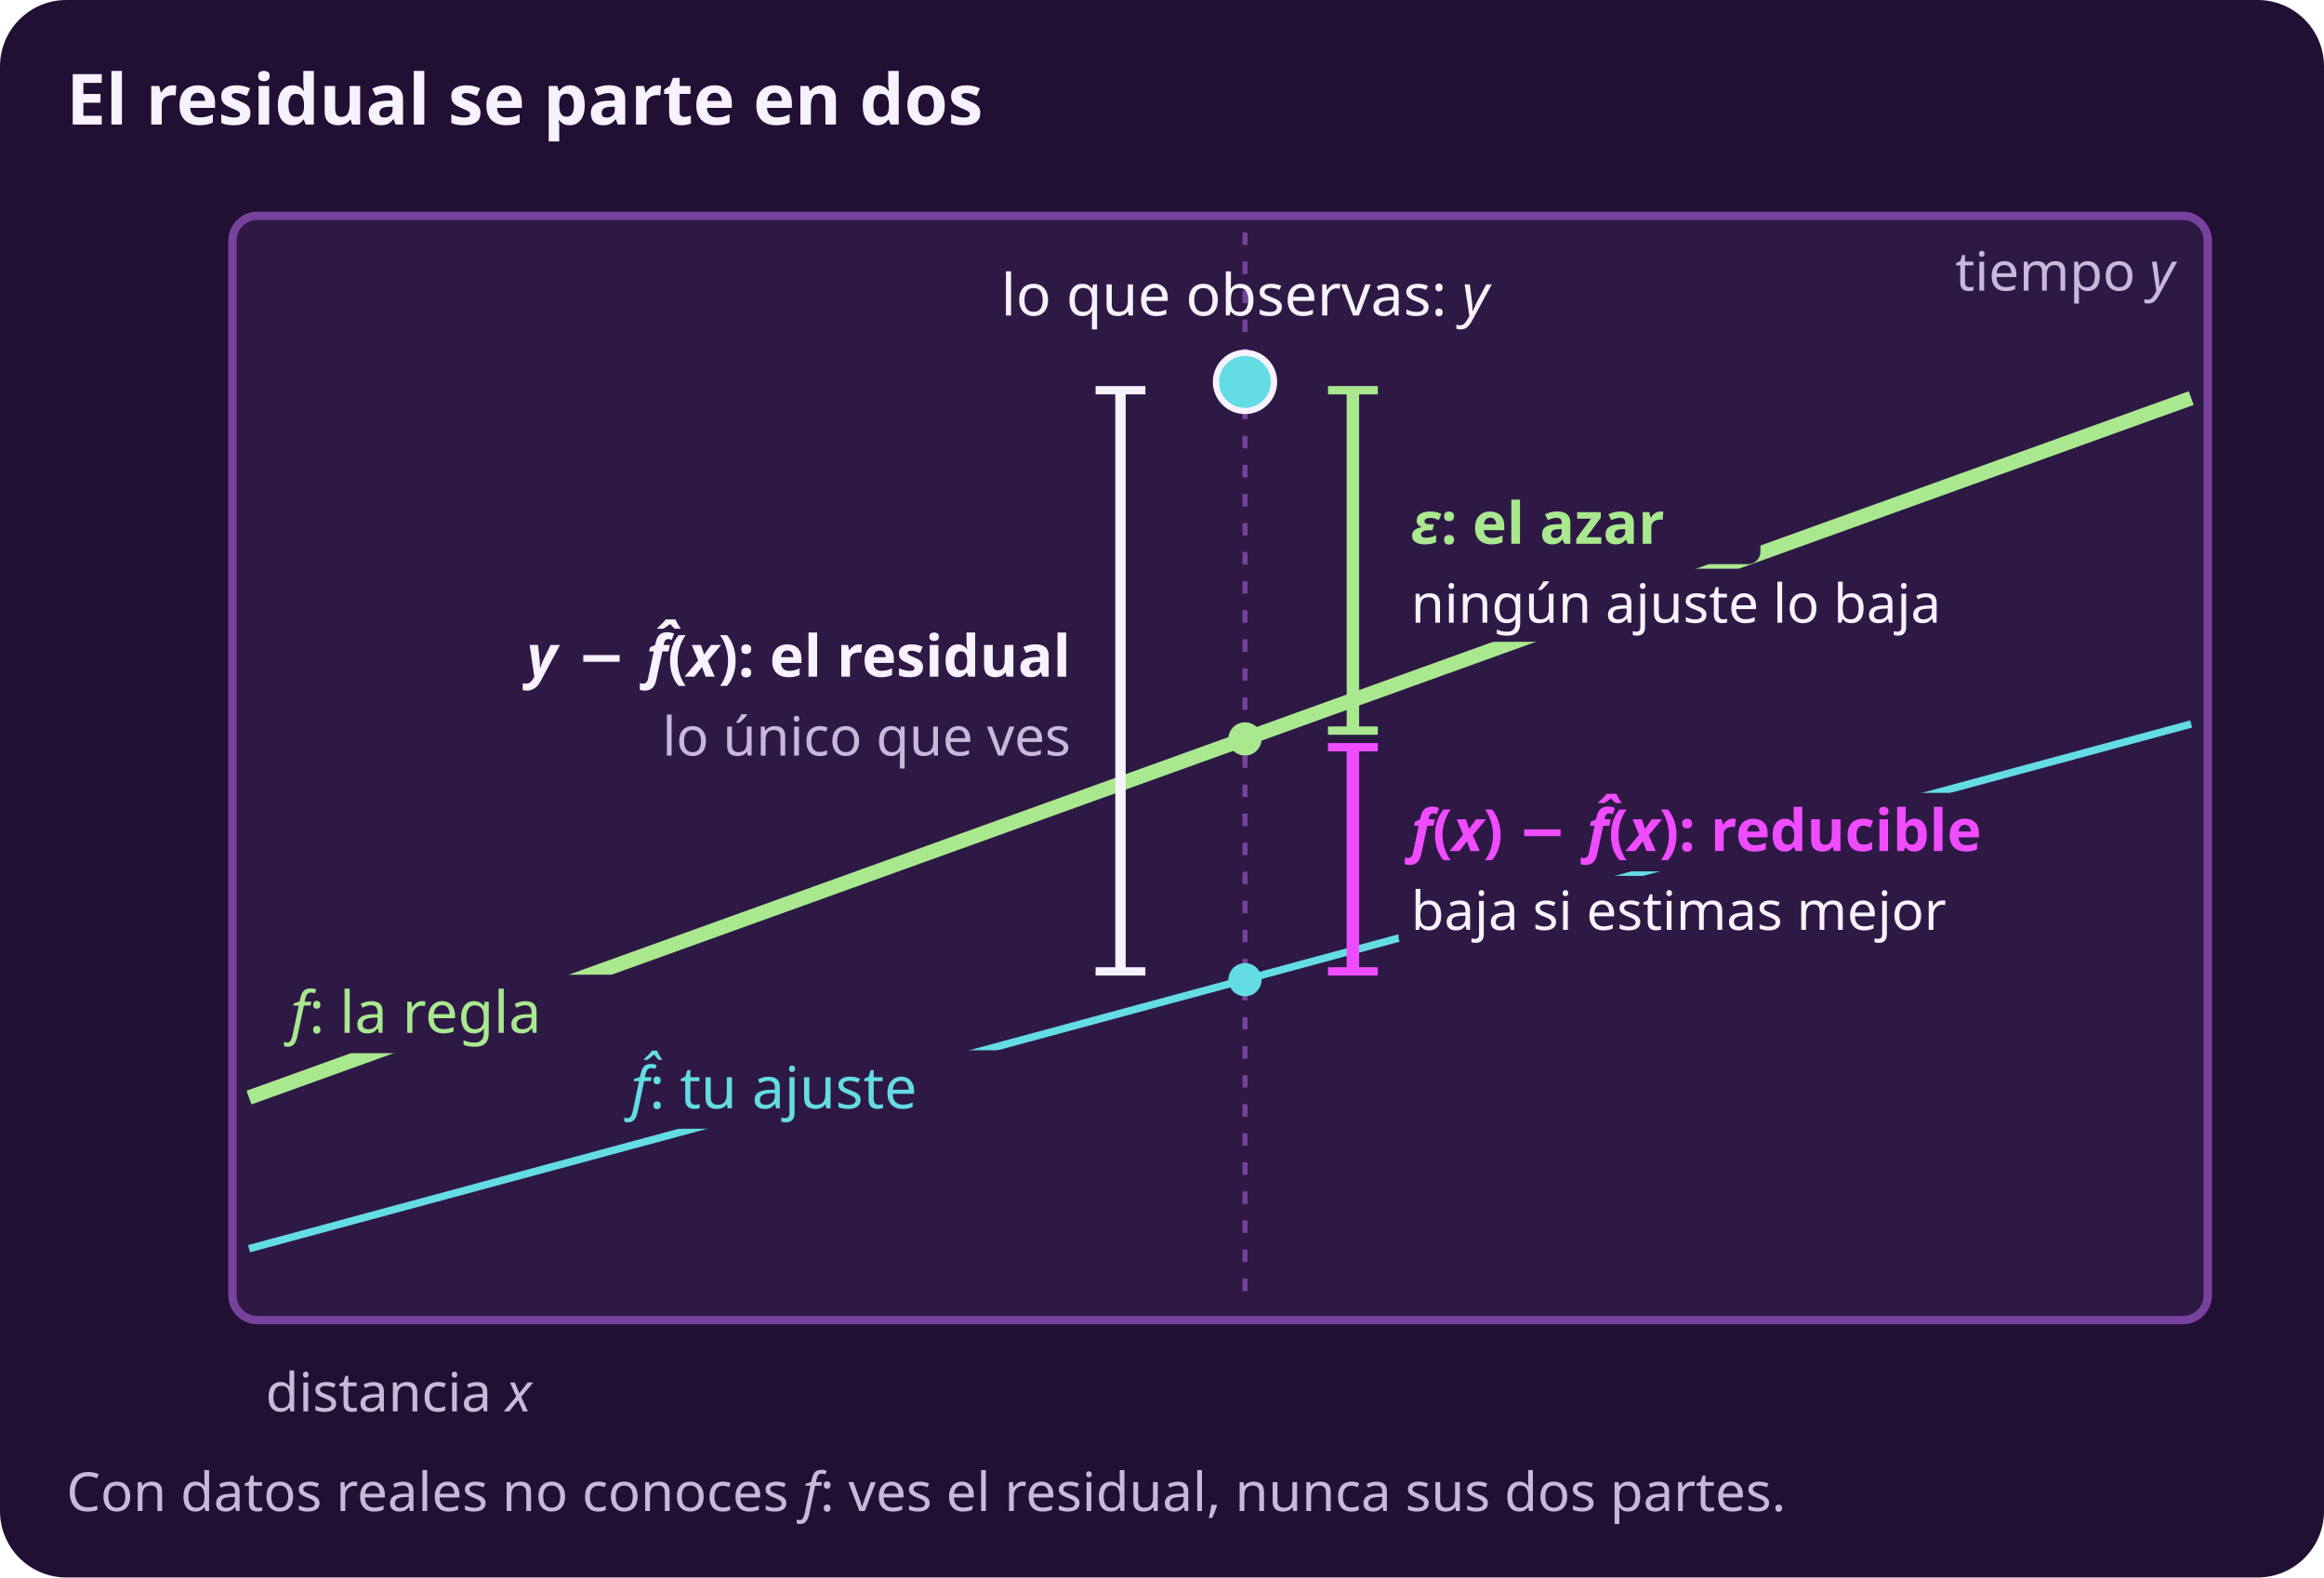
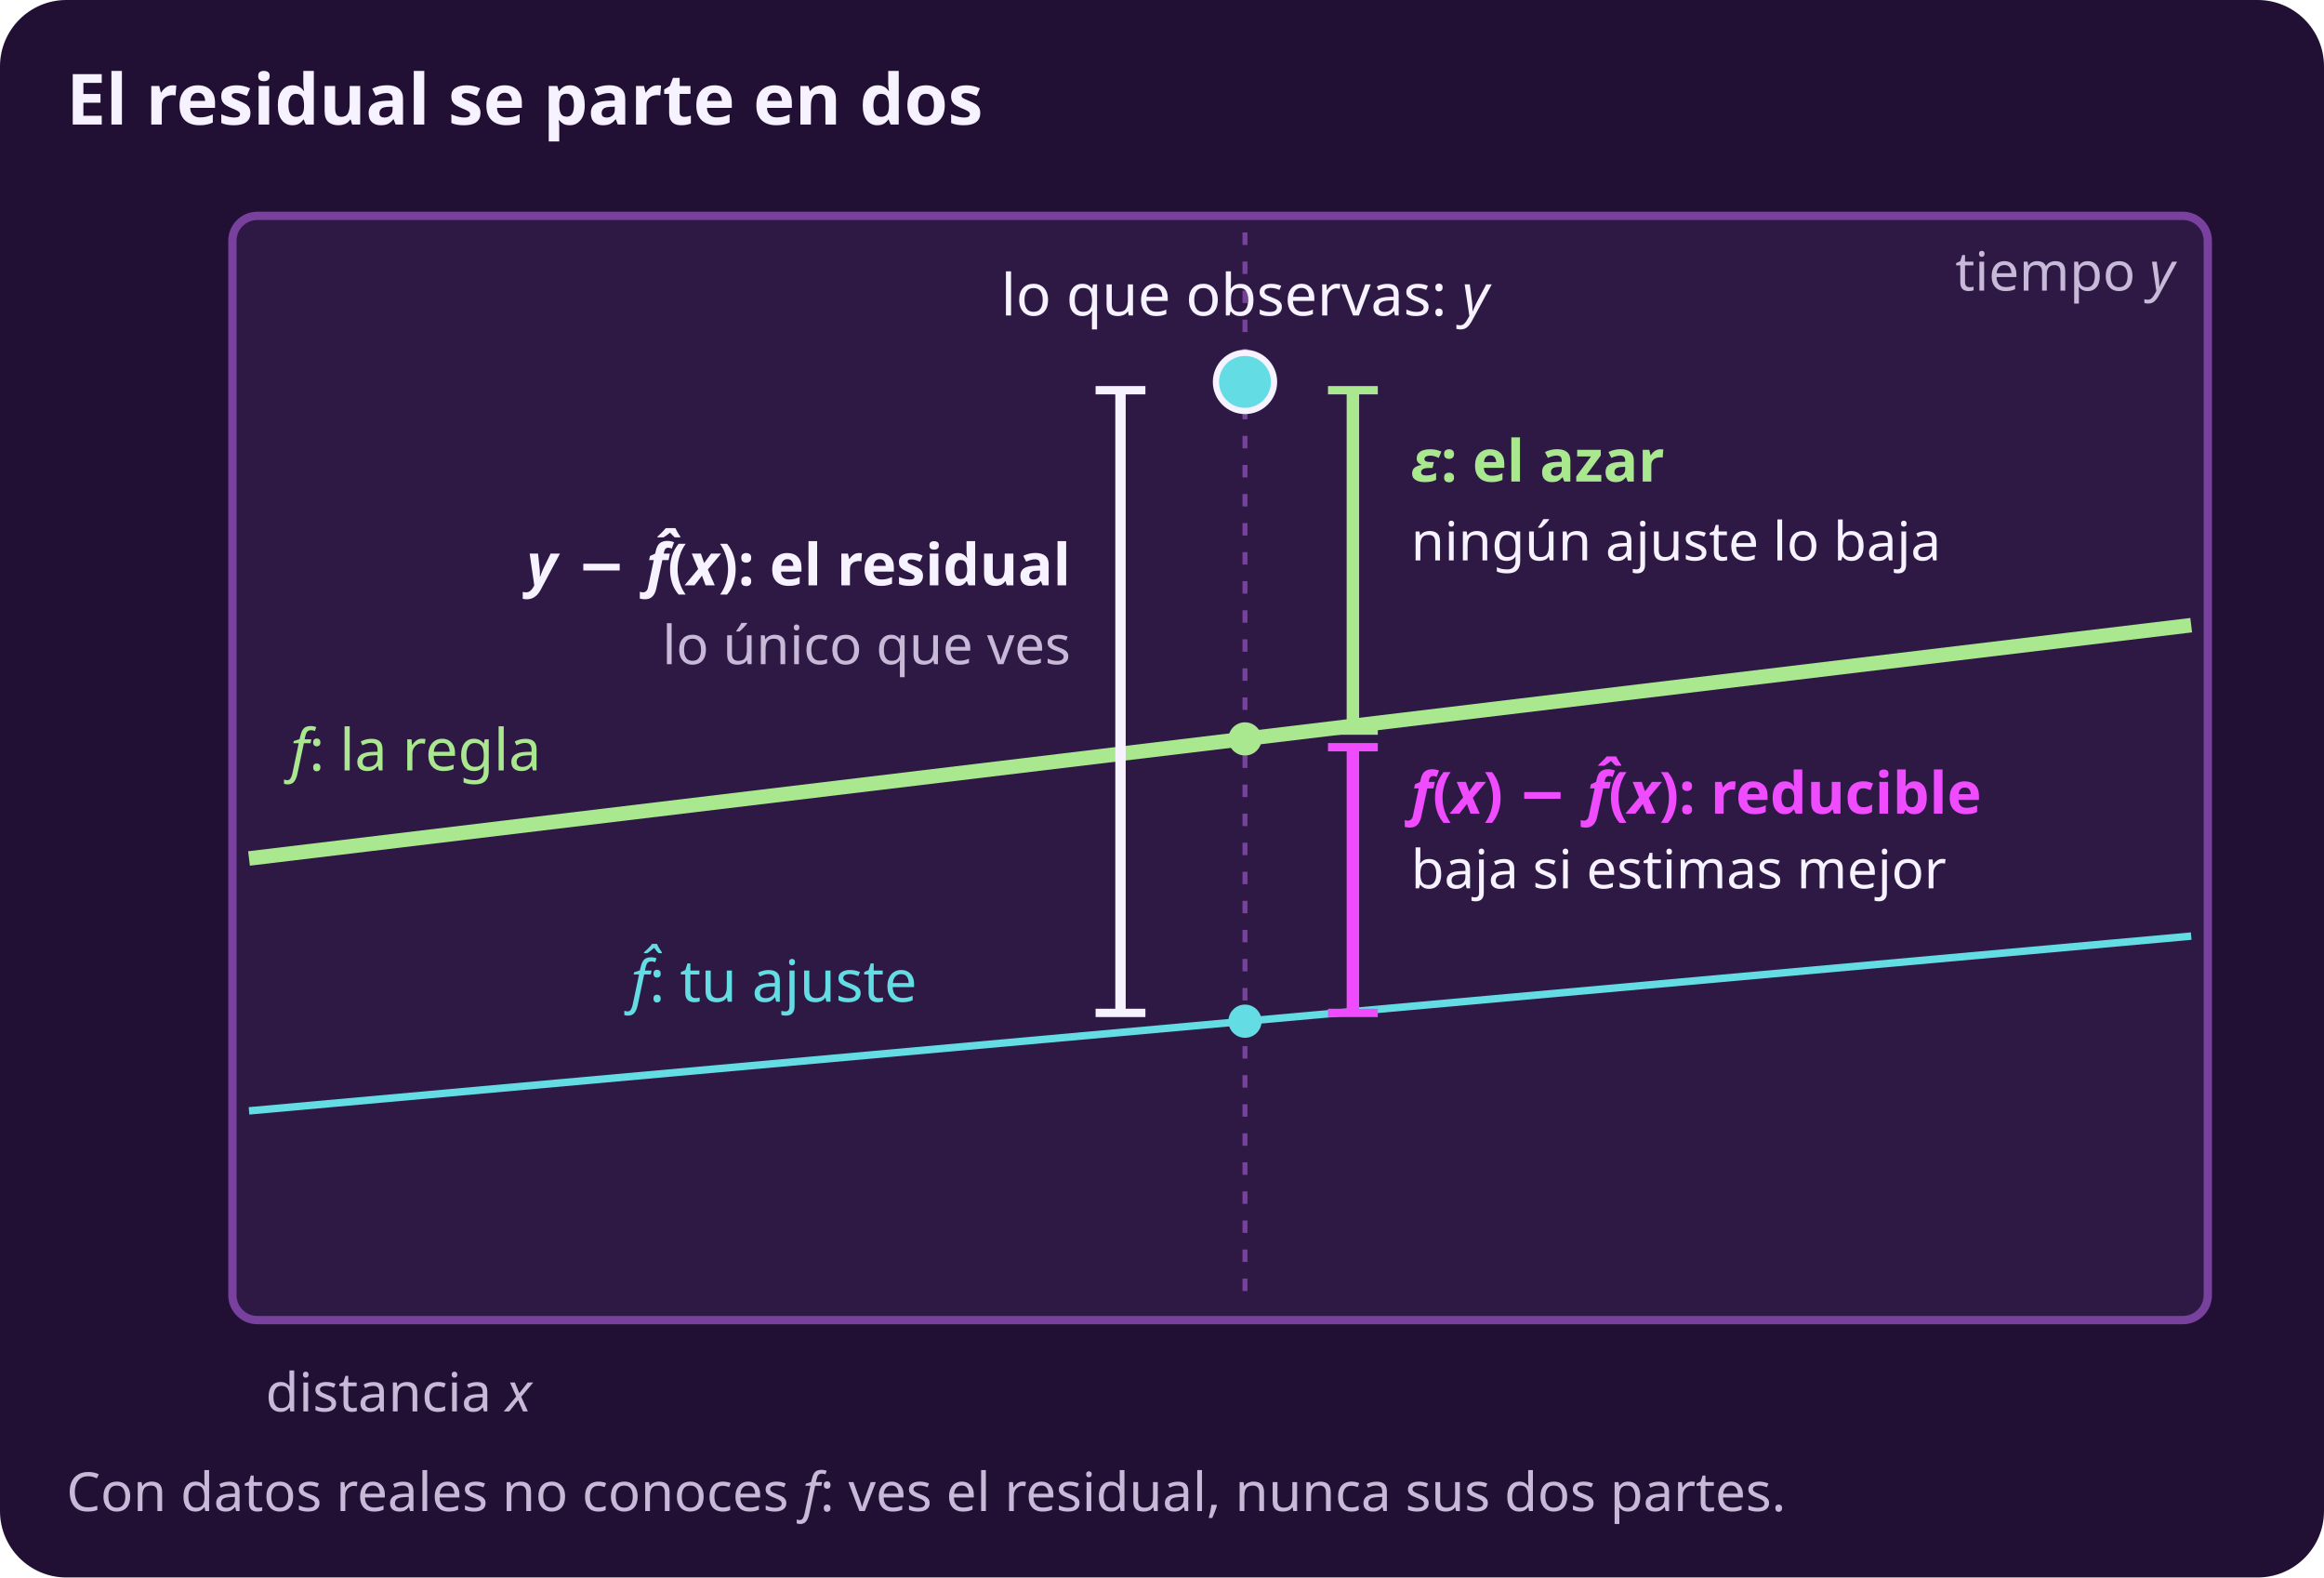
<svg xmlns="http://www.w3.org/2000/svg" width="560" height="380" viewBox="0 0 560 380" role="img" aria-label="Una observación y, en la misma x, la f verdadera y el ajuste f gorro. El residual y menos f gorro de x, lo único que se ve, se parte en dos segmentos: f de x menos f gorro de x, la parte reducible, que baja si estimas mejor, y épsilon, el azar, que ningún ajuste baja.">
  <rect x="0" y="0" width="560" height="380" rx="16" fill="#211033" />
  <defs>
    <marker id="p" viewBox="0 0 10 10" refX="9" refY="5" markerWidth="6" markerHeight="6" orient="auto-start-reverse">
      <path d="M 0 0 L 10 5 L 0 10 z" fill="#f04cff" />
    </marker>
    <marker id="s" viewBox="0 0 10 10" refX="9" refY="5" markerWidth="6" markerHeight="6" orient="auto-start-reverse">
      <path d="M 0 0 L 10 5 L 0 10 z" fill="#c8b9d8" />
    </marker>
  </defs>
  <text x="16" y="30" fill="#f7f2ff" font-family="system-ui, sans-serif" font-size="17" text-anchor="start" font-weight="700">El residual se parte en dos</text>
  <rect x="56" y="52" width="476" height="266" rx="6" fill="#2e1945" stroke="#78419e" stroke-width="2" />
  <text x="64" y="340" fill="#c8b9d8" font-family="system-ui, sans-serif" font-size="13" text-anchor="start">distancia <tspan font-style="italic">x</tspan>
  </text>
  <text x="524" y="70" fill="#c8b9d8" font-family="system-ui, sans-serif" font-size="13" text-anchor="end">tiempo <tspan font-style="italic">y</tspan>
  </text>
-   <line x1="60" y1="264.4" x2="528" y2="95.9" stroke="#a9e88f" stroke-width="3.5" />
-   <line x1="60" y1="300.8" x2="528" y2="174.4" stroke="#64dce3" stroke-width="1.8" />
-   <rect x="67" y="234.8" width="95.3" height="18.9" rx="3" fill="#2e1945" />
-   <text x="70" y="248.8" fill="#a9e88f" font-family="system-ui, sans-serif" font-size="14" text-anchor="start">
+   <line x1="60" y1="206.8" x2="528" y2="150.6" stroke="#a9e88f" stroke-width="3.5" />
+   <line x1="60" y1="267.6" x2="528" y2="225.5" stroke="#64dce3" stroke-width="1.8" />
+   <rect x="67" y="171.6" width="95.3" height="18.9" rx="3" fill="#2e1945" />
+   <text x="70" y="185.6" fill="#a9e88f" font-family="system-ui, sans-serif" font-size="14" text-anchor="start">
    <tspan font-style="italic">f</tspan>: la regla</text>
-   <rect x="149" y="253" width="111.6" height="18.9" rx="3" fill="#2e1945" />
-   <text x="152" y="267" fill="#64dce3" font-family="system-ui, sans-serif" font-size="14" text-anchor="start">
+   <rect x="149" y="227.3" width="111.6" height="18.9" rx="3" fill="#2e1945" />
+   <text x="152" y="241.3" fill="#64dce3" font-family="system-ui, sans-serif" font-size="14" text-anchor="start">
    <tspan font-style="italic">f̂</tspan>: tu ajuste</text>
  <line x1="300" y1="56" x2="300" y2="314" stroke="#78419e" stroke-width="1.2" stroke-dasharray="3 4" />
  <circle cx="300" cy="92" r="7" fill="#64dce3" stroke="#f7f2ff" stroke-width="1.5" />
  <text x="300" y="76" fill="#f7f2ff" font-family="system-ui, sans-serif" font-size="14" text-anchor="middle">lo que observas: <tspan font-style="italic">y</tspan>
  </text>
  <circle cx="300" cy="178" r="4" fill="#a9e88f" />
-   <circle cx="300" cy="236" r="4" fill="#64dce3" />
+   <circle cx="300" cy="246" r="4" fill="#64dce3" />
  <line x1="326" y1="94" x2="326" y2="176" stroke="#a9e88f" stroke-width="3" />
  <line x1="320" y1="94" x2="332" y2="94" stroke="#a9e88f" stroke-width="2" />
  <line x1="320" y1="176" x2="332" y2="176" stroke="#a9e88f" stroke-width="2" />
-   <line x1="326" y1="180" x2="326" y2="234" stroke="#f04cff" stroke-width="3" />
+   <line x1="326" y1="180" x2="326" y2="244" stroke="#f04cff" stroke-width="3" />
  <line x1="320" y1="180" x2="332" y2="180" stroke="#f04cff" stroke-width="2" />
-   <line x1="320" y1="234" x2="332" y2="234" stroke="#f04cff" stroke-width="2" />
-   <rect x="337" y="117" width="87.2" height="18.9" rx="3" fill="#2e1945" />
-   <text x="340" y="131" fill="#a9e88f" font-family="system-ui, sans-serif" font-size="14" text-anchor="start" font-weight="700">
+   <line x1="320" y1="244" x2="332" y2="244" stroke="#f04cff" stroke-width="2" />
+   <rect x="337" y="102" width="87.2" height="18.9" rx="3" fill="#2e1945" />
+   <text x="340" y="116" fill="#a9e88f" font-family="system-ui, sans-serif" font-size="14" text-anchor="start" font-weight="700">
    <tspan font-style="italic">ε</tspan>: el azar</text>
-   <rect x="337" y="137" width="164.3" height="17.6" rx="3" fill="#2e1945" />
-   <text x="340" y="150" fill="#f7f2ff" font-family="system-ui, sans-serif" font-size="13" text-anchor="start">ningún ajuste lo baja</text>
-   <rect x="337" y="191" width="192.8" height="18.9" rx="3" fill="#2e1945" />
-   <text x="340" y="205" fill="#f04cff" font-family="system-ui, sans-serif" font-size="14" text-anchor="start" font-weight="700">
+   <rect x="337" y="122" width="164.3" height="17.6" rx="3" fill="#2e1945" />
+   <text x="340" y="135" fill="#f7f2ff" font-family="system-ui, sans-serif" font-size="13" text-anchor="start">ningún ajuste lo baja</text>
+   <rect x="337" y="182" width="192.8" height="18.9" rx="3" fill="#2e1945" />
+   <text x="340" y="196" fill="#f04cff" font-family="system-ui, sans-serif" font-size="14" text-anchor="start" font-weight="700">
    <tspan font-style="italic">f</tspan>(<tspan font-style="italic">x</tspan>) − <tspan font-style="italic">f̂</tspan>(<tspan font-style="italic">x</tspan>): reducible</text>
-   <rect x="337" y="211" width="164.3" height="17.6" rx="3" fill="#2e1945" />
-   <text x="340" y="224" fill="#f7f2ff" font-family="system-ui, sans-serif" font-size="13" text-anchor="start">baja si estimas mejor</text>
-   <line x1="270" y1="94" x2="270" y2="234" stroke="#f7f2ff" stroke-width="2.5" />
+   <rect x="337" y="201" width="164.3" height="17.6" rx="3" fill="#2e1945" />
+   <text x="340" y="214" fill="#f7f2ff" font-family="system-ui, sans-serif" font-size="13" text-anchor="start">baja si estimas mejor</text>
+   <line x1="270" y1="94" x2="270" y2="244" stroke="#f7f2ff" stroke-width="2.5" />
  <line x1="264" y1="94" x2="276" y2="94" stroke="#f7f2ff" stroke-width="2" />
-   <line x1="264" y1="234" x2="276" y2="234" stroke="#f7f2ff" stroke-width="2" />
-   <text x="258" y="163" fill="#f7f2ff" font-family="system-ui, sans-serif" font-size="14" text-anchor="end" font-weight="700">
+   <line x1="264" y1="244" x2="276" y2="244" stroke="#f7f2ff" stroke-width="2" />
+   <text x="258" y="141" fill="#f7f2ff" font-family="system-ui, sans-serif" font-size="14" text-anchor="end" font-weight="700">
    <tspan font-style="italic">y</tspan> − <tspan font-style="italic">f̂</tspan>(<tspan font-style="italic">x</tspan>): el residual</text>
-   <text x="258" y="182" fill="#c8b9d8" font-family="system-ui, sans-serif" font-size="13" text-anchor="end">lo único que ves</text>
+   <text x="258" y="160" fill="#c8b9d8" font-family="system-ui, sans-serif" font-size="13" text-anchor="end">lo único que ves</text>
  <text x="16" y="364" fill="#c8b9d8" font-family="system-ui, sans-serif" font-size="13" text-anchor="start">Con datos reales no conoces <tspan font-style="italic">f</tspan>: ves el residual, nunca sus dos partes.</text>
</svg>
